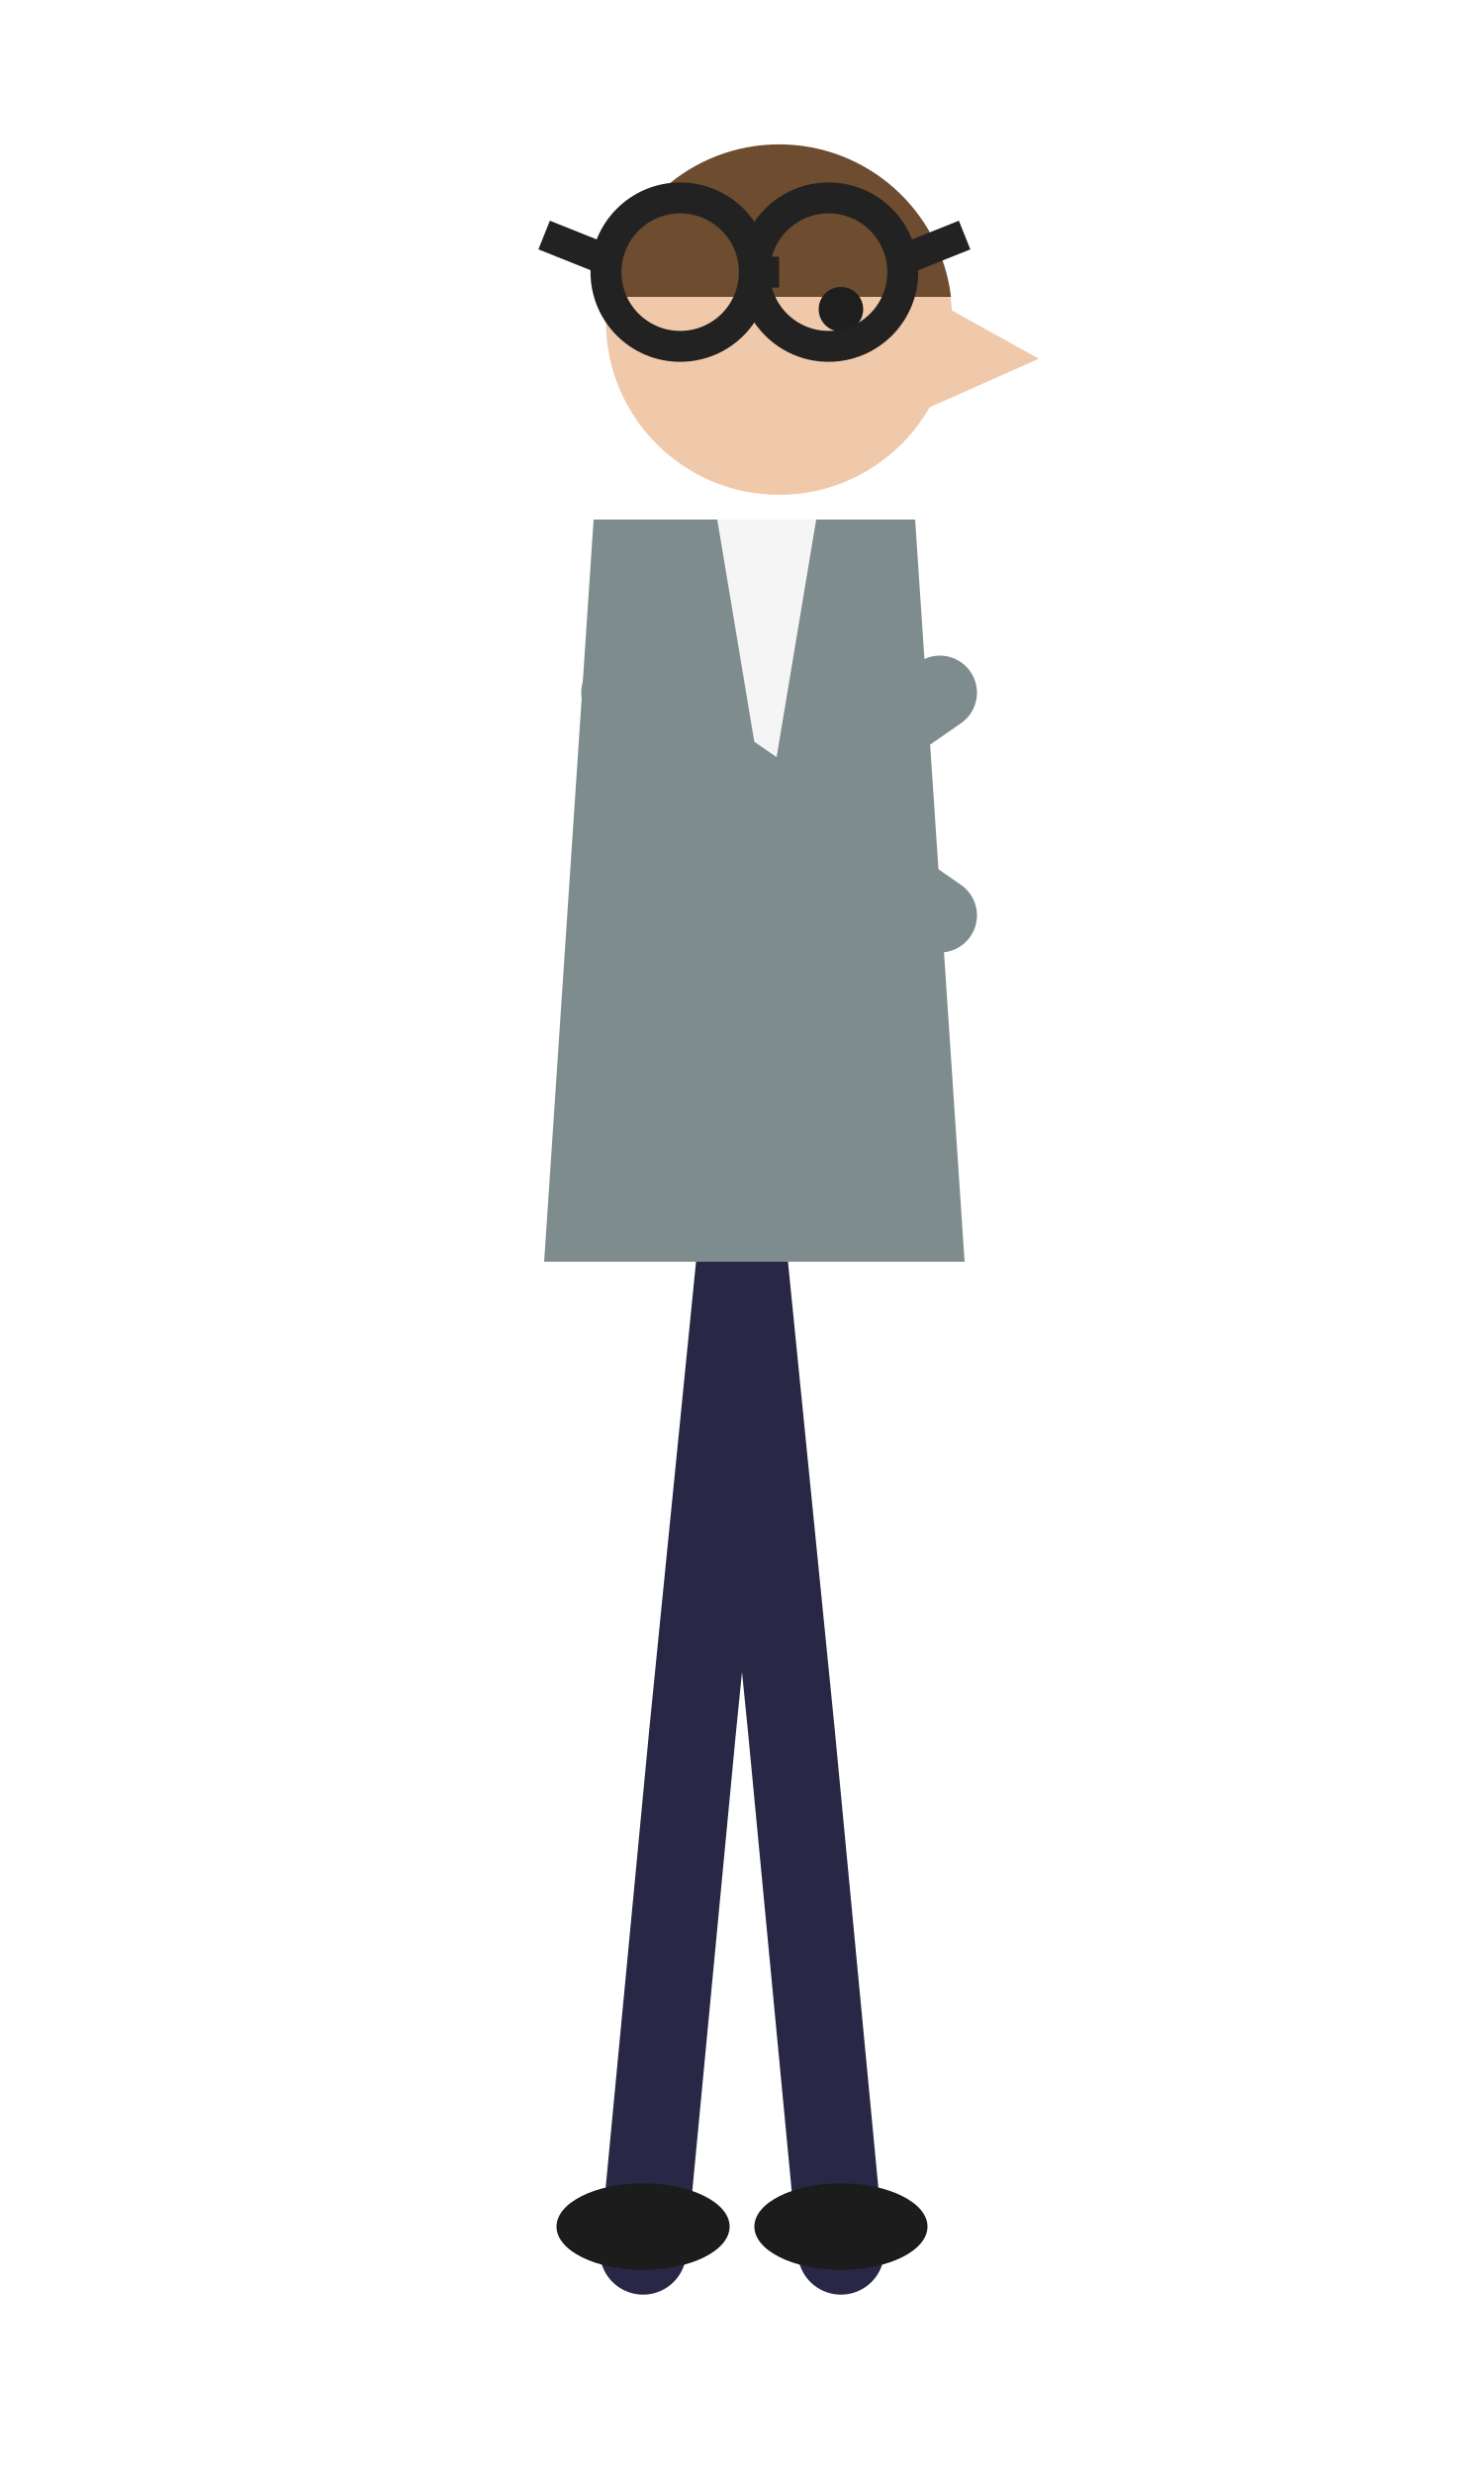
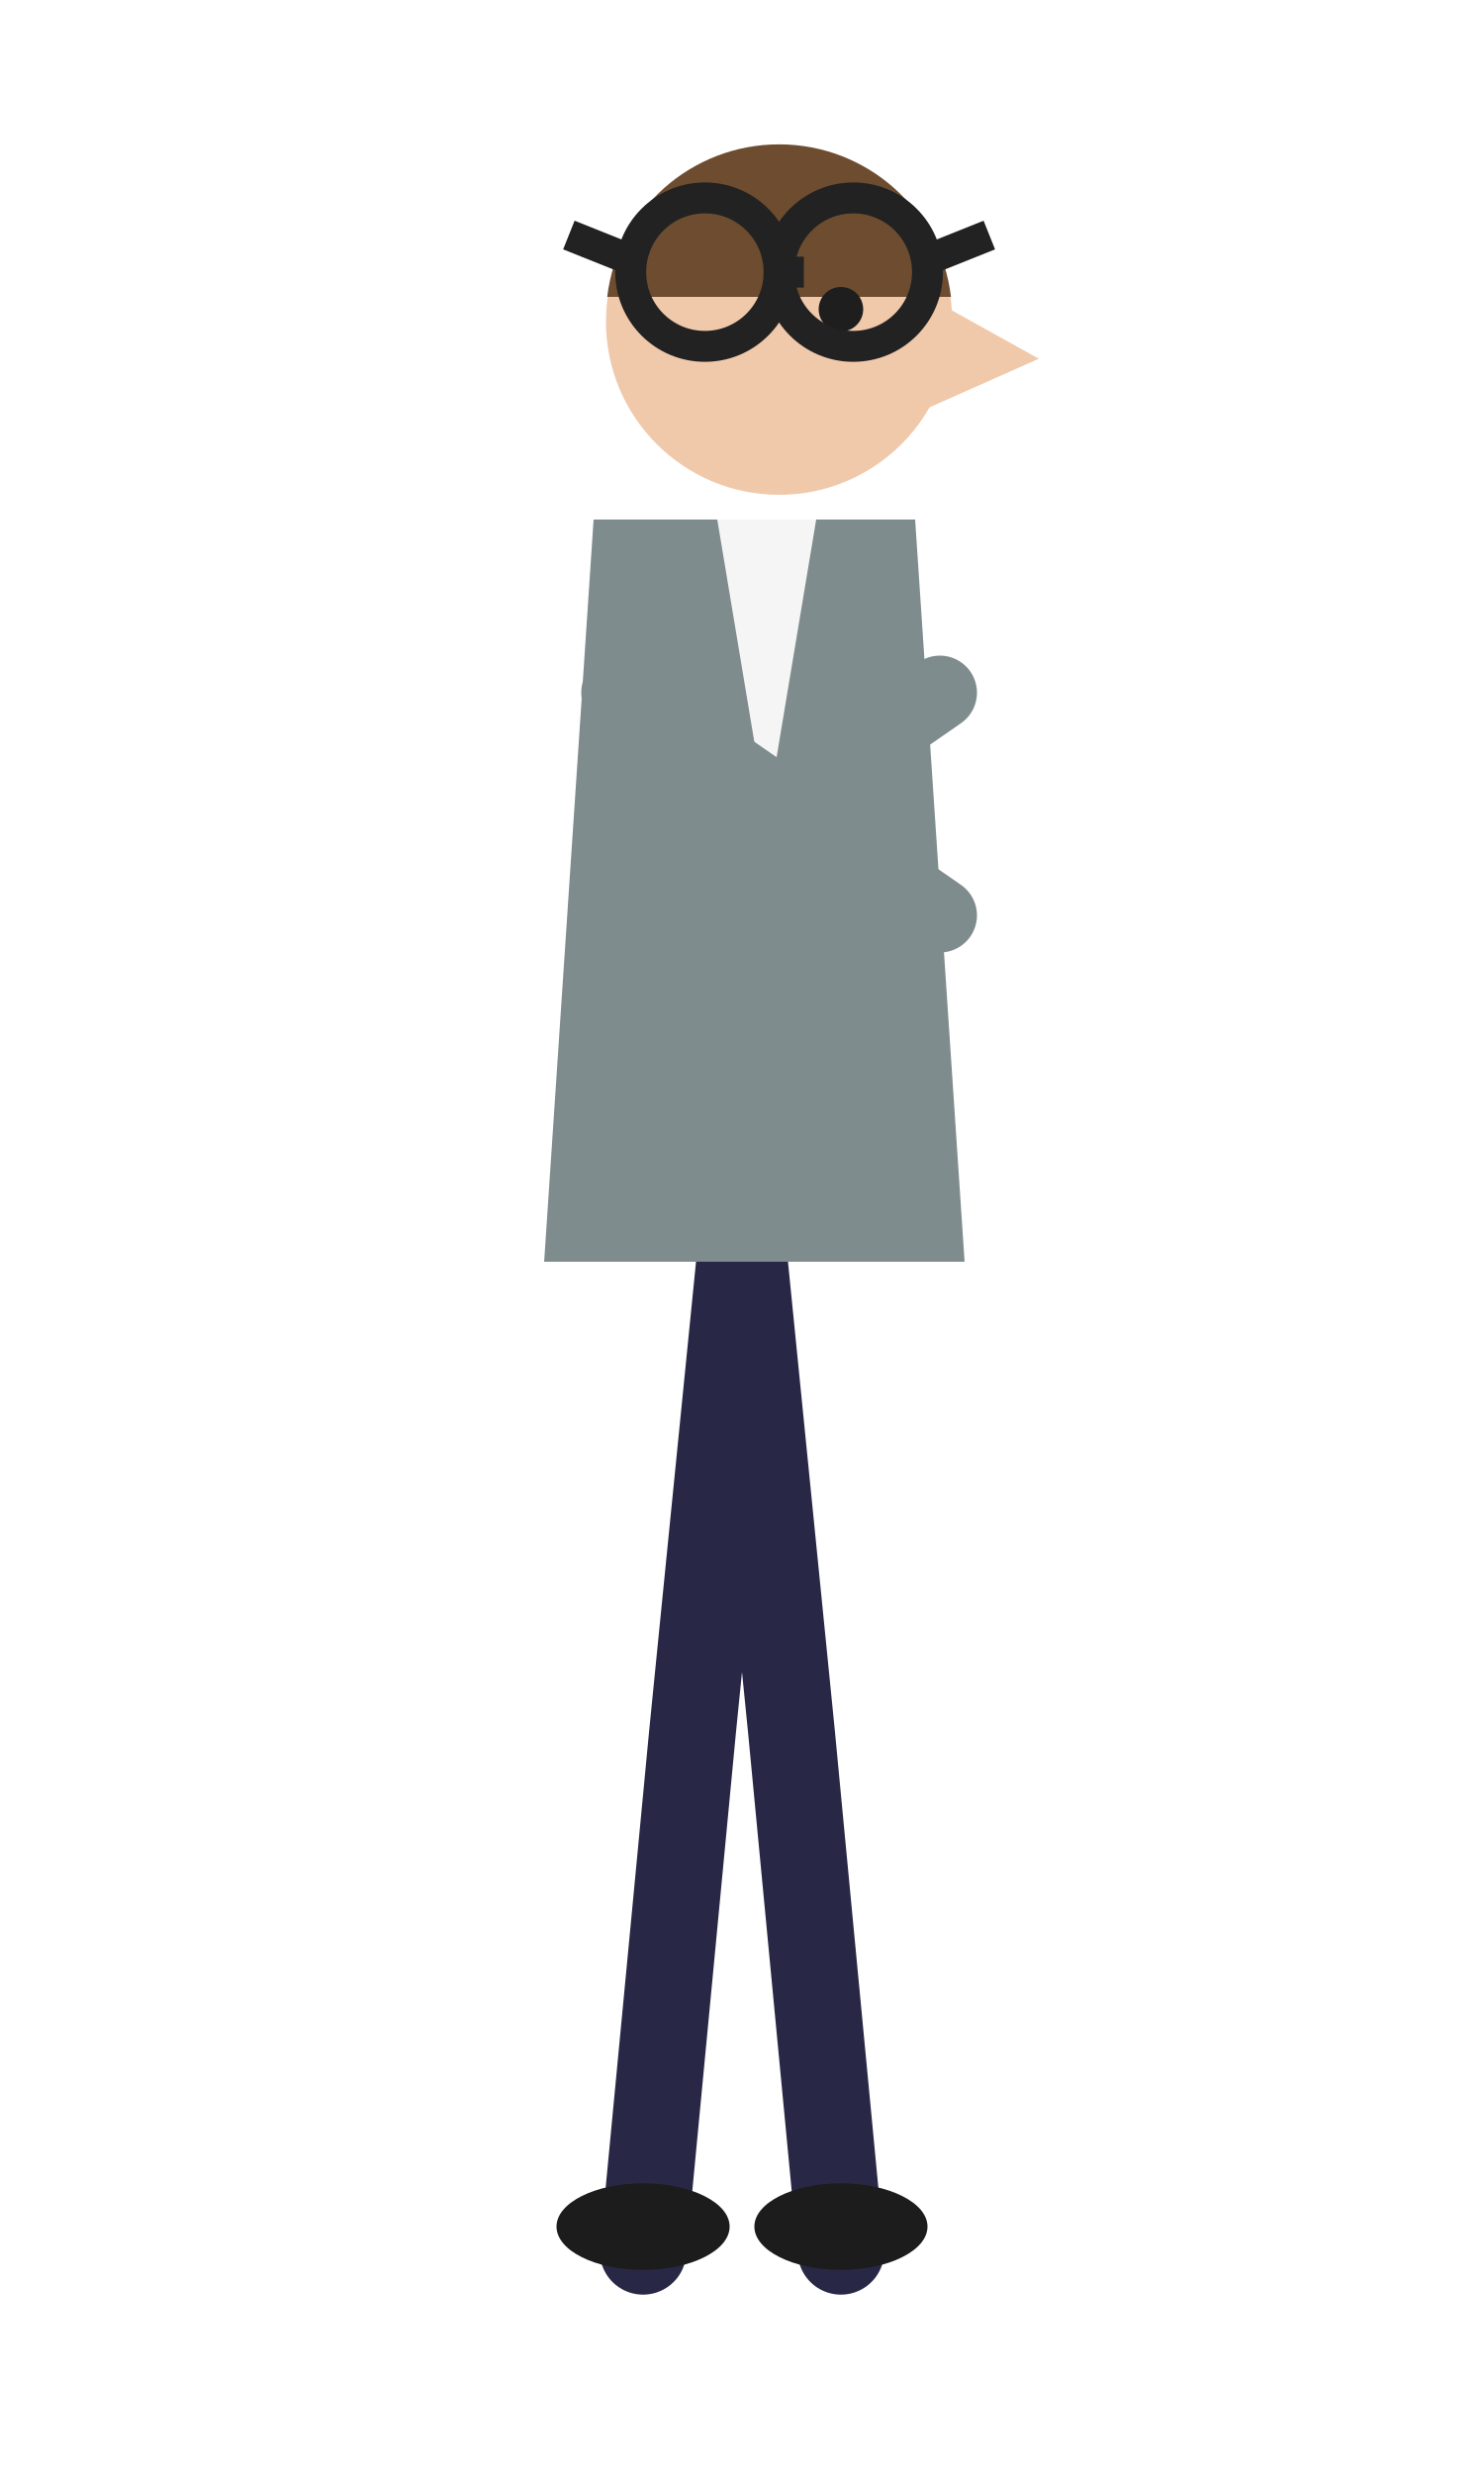
<svg xmlns="http://www.w3.org/2000/svg" viewBox="0 0 120 200" width="120" height="200">
  <g stroke="#282846" stroke-width="7" stroke-linecap="round" fill="none" stroke-linejoin="round">
    <path d="M60 100 L64 140 L68 182 M60 100 L56 140 L52 182" />
  </g>
  <ellipse cx="68" cy="180" rx="7" ry="3.5" fill="#1c1c1c" />
  <ellipse cx="52" cy="180" rx="7" ry="3.5" fill="#1c1c1c" />
  <path d="M48 42 L74 42 L78 102 L44 102 Z" fill="#7f8c8d" />
  <path d="M58 42 L66 42 L62 66 Z" fill="#f5f5f5" />
  <g stroke="#7f8c8d" stroke-width="6" stroke-linecap="round" fill="none">
    <path d="M50 56 L76 74 M50 74 L76 56" />
  </g>
  <circle cx="63" cy="26" r="14" fill="#f0c8aa" />
  <path d="M75 24 L84 29 L75 33 Z" fill="#f0c8aa" />
  <path d="M49.1 24 A14 14 0 0 1 76.9 24 Z" fill="#6d4c2f" />
  <circle cx="68" cy="25" r="1.8" fill="#1e1e1e" />
  <g stroke="#222" stroke-width="2.5" fill="none">
-     <circle cx="55" cy="22" r="6" />
-     <circle cx="67" cy="22" r="6" />
-     <path d="M61 22 L63 22 M49 21 L44 19 M73 21 L78 19" />
+     <circle cx="57" cy="22" r="6" />
+     <circle cx="69" cy="22" r="6" />
+     <path d="M63 22 L65 22 M51 21 L46 19 M75 21 L80 19" />
  </g>
</svg>
